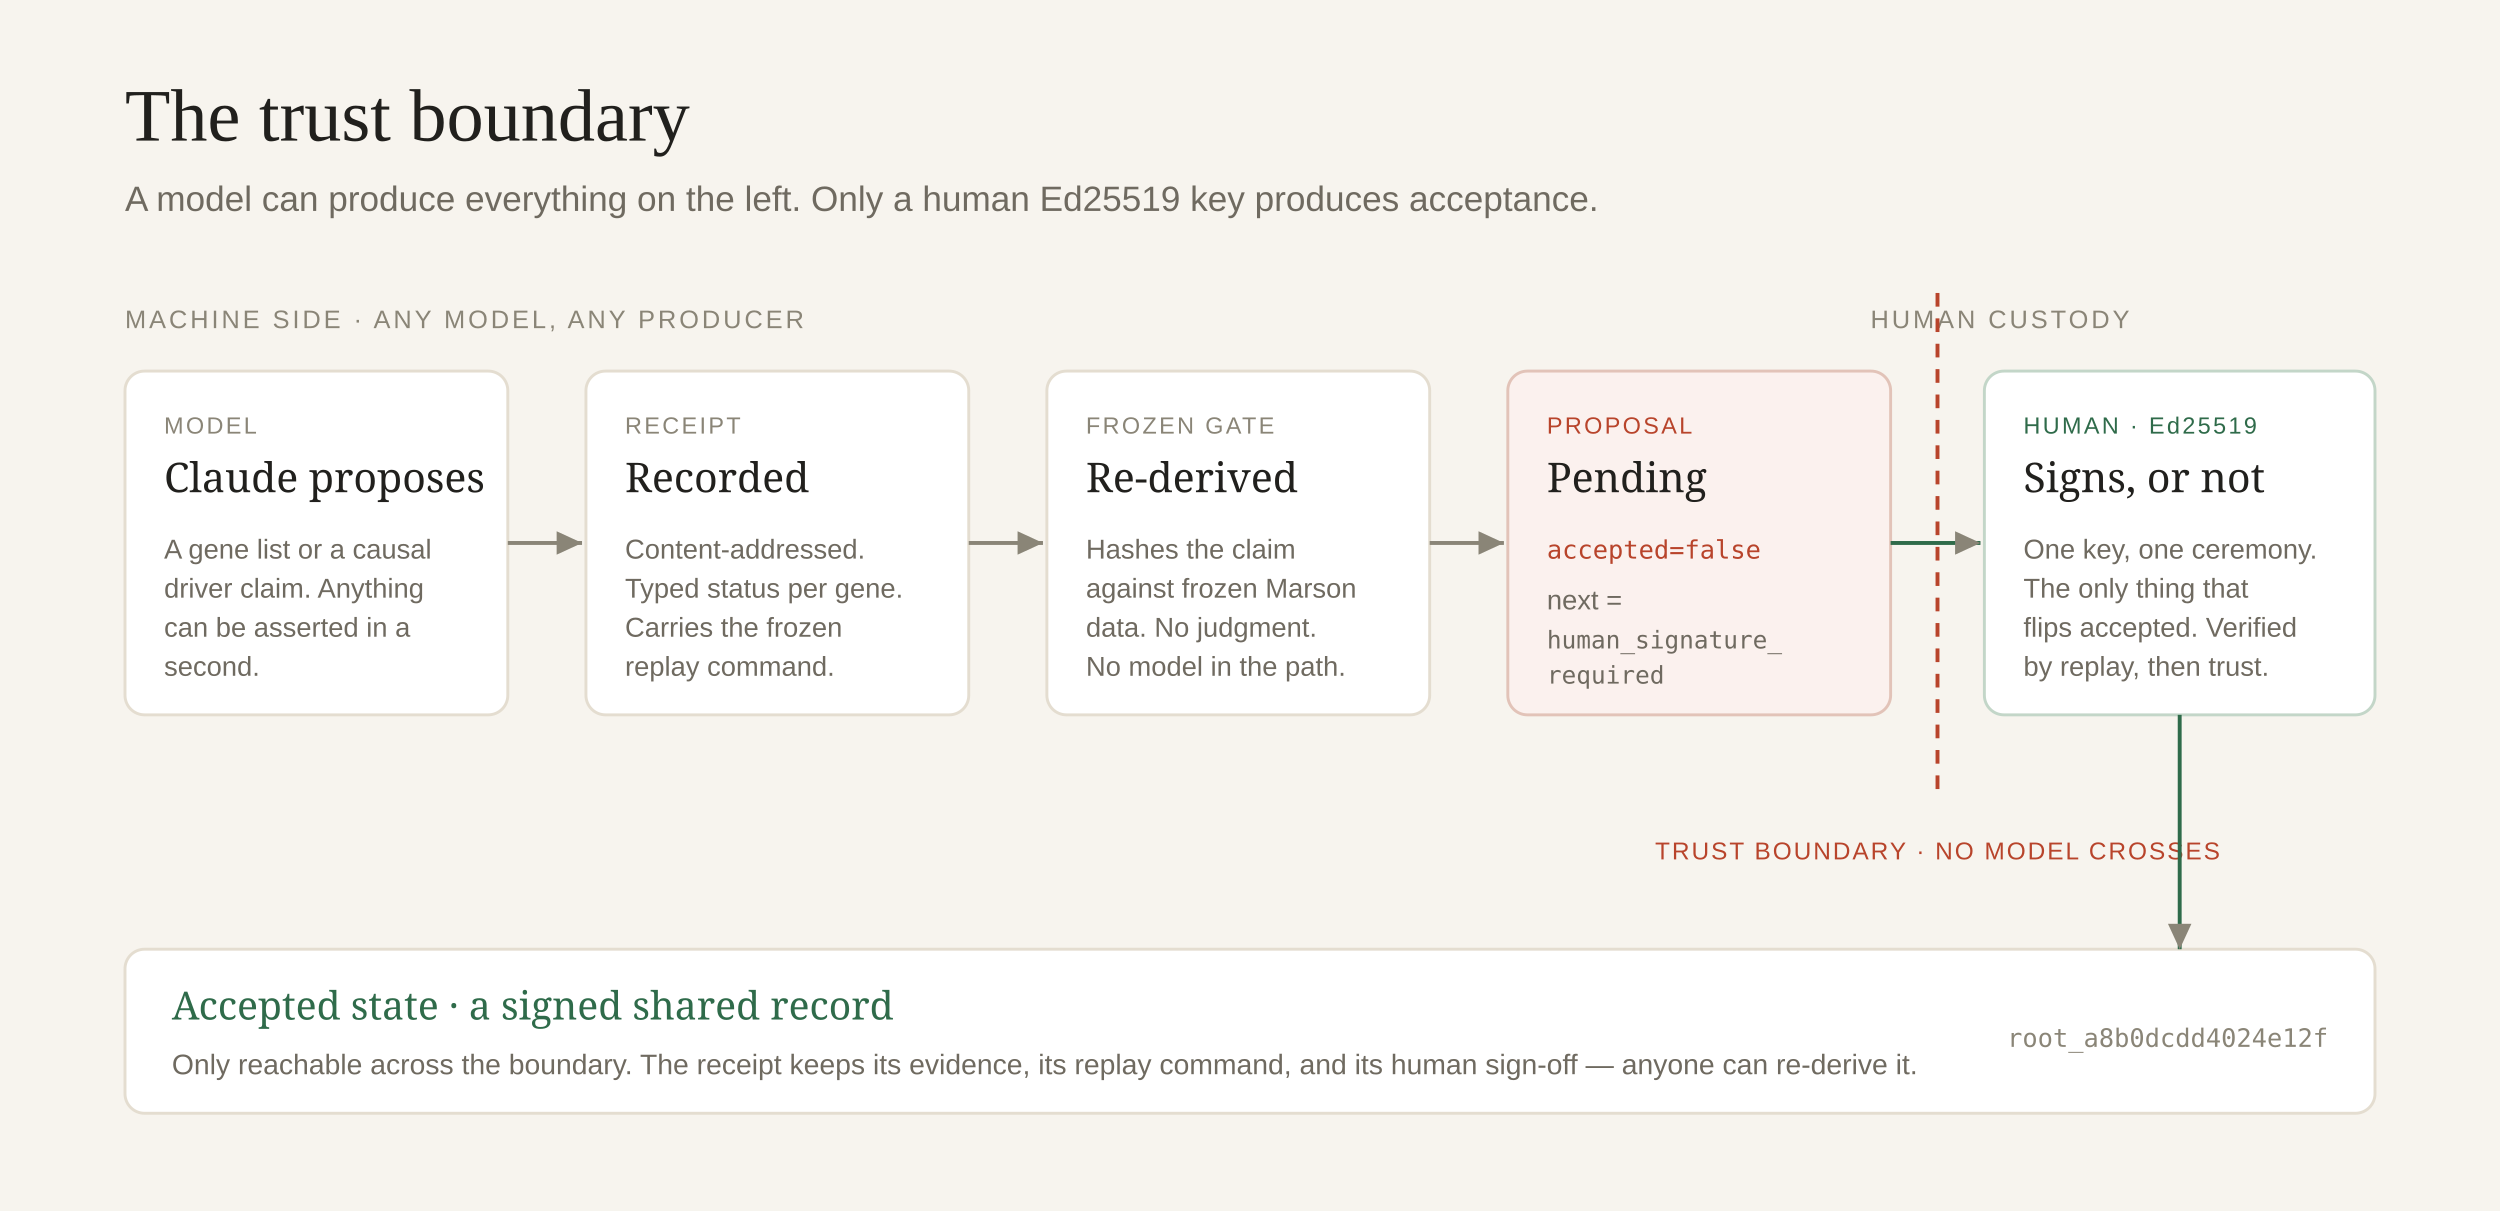
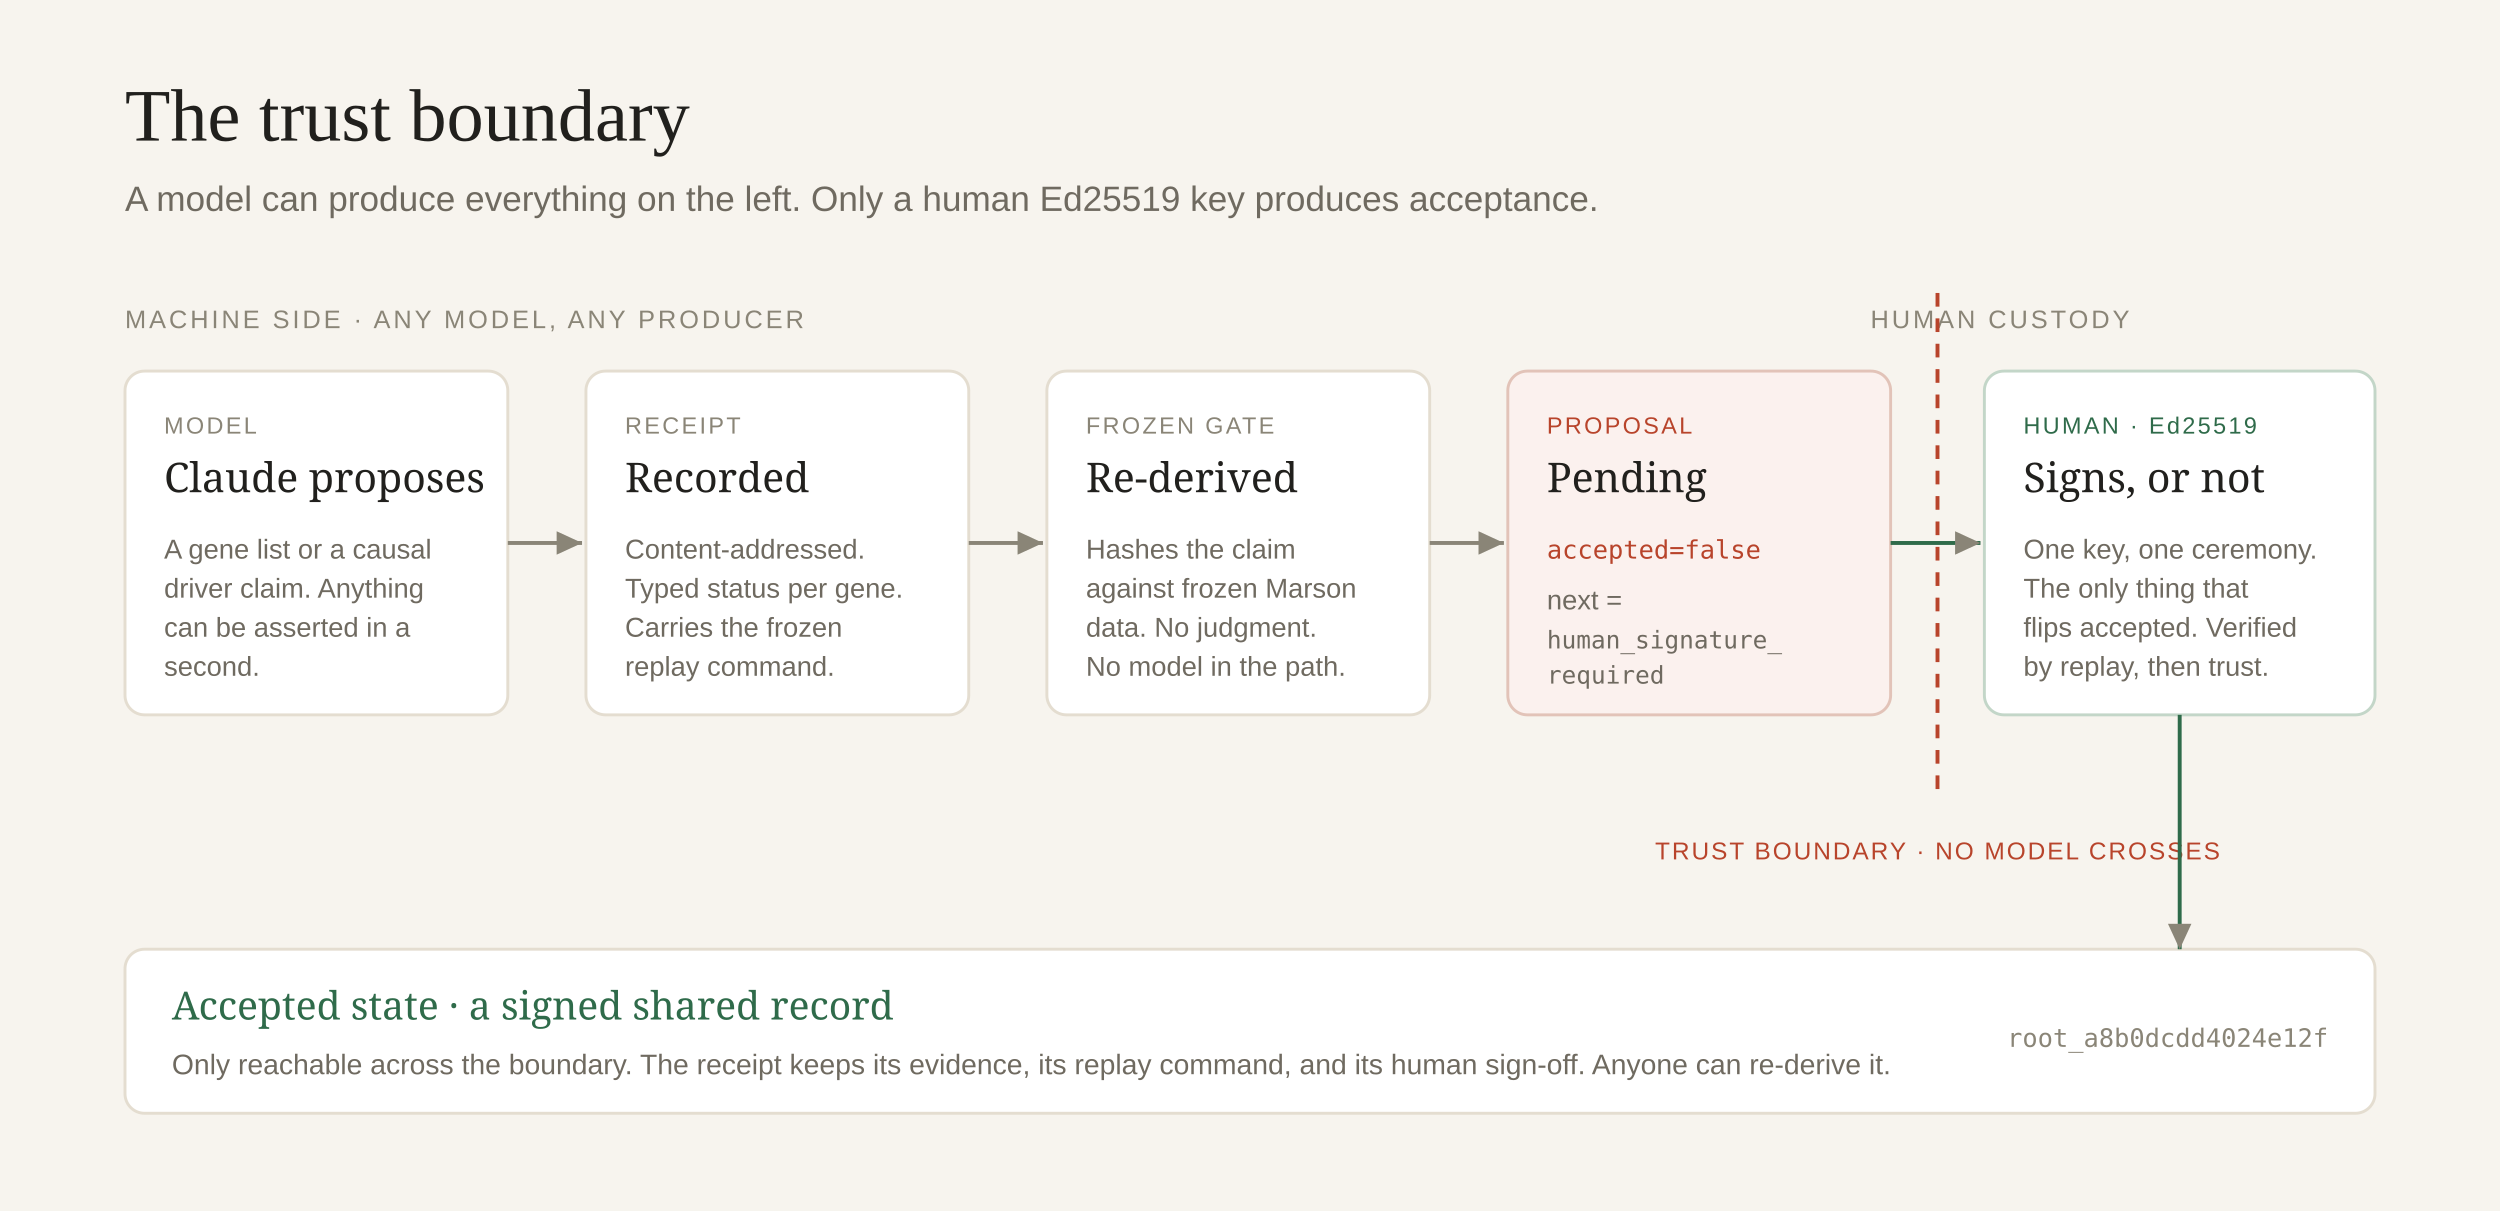
<svg xmlns="http://www.w3.org/2000/svg" width="1280" height="620" viewBox="0 0 1280 620" font-family="Helvetica Neue, Arial, sans-serif">
  <defs>
    <marker id="arrow" markerWidth="9" markerHeight="9" refX="6.5" refY="3" orient="auto" markerUnits="strokeWidth">
      <path d="M0,0 L6.5,3 L0,6 z" fill="#8a8577" />
    </marker>
  </defs>
  <rect x="0" y="0" width="1280" height="620" fill="#f7f4ee" />
  <text x="64" y="72" font-family="Georgia, 'Times New Roman', serif" font-size="38" fill="#21201d">The trust boundary</text>
  <text x="64" y="108" font-size="18" fill="#6f6a60">A model can produce everything on the left. Only a human Ed25519 key produces acceptance.</text>
  <text x="64" y="168" font-size="13" letter-spacing="1.5" fill="#8a8577">MACHINE SIDE · ANY MODEL, ANY PRODUCER</text>
  <text x="1024" y="168" font-size="13" letter-spacing="1.5" fill="#8a8577" text-anchor="middle">HUMAN CUSTODY</text>
  <rect x="64" y="190" width="196" height="176" rx="10" fill="#ffffff" stroke="#e4ddd0" stroke-width="1.5" />
  <text x="84" y="222" font-size="12" letter-spacing="1.2" fill="#8a8577">MODEL</text>
  <text x="84" y="252" font-family="Georgia, serif" font-size="21" fill="#21201d">Claude proposes</text>
  <text x="84" y="286" font-size="14" fill="#6f6a60">A gene list or a causal</text>
  <text x="84" y="306" font-size="14" fill="#6f6a60">driver claim. Anything</text>
  <text x="84" y="326" font-size="14" fill="#6f6a60">can be asserted in a</text>
  <text x="84" y="346" font-size="14" fill="#6f6a60">second.</text>
  <rect x="300" y="190" width="196" height="176" rx="10" fill="#ffffff" stroke="#e4ddd0" stroke-width="1.5" />
  <text x="320" y="222" font-size="12" letter-spacing="1.2" fill="#8a8577">RECEIPT</text>
  <text x="320" y="252" font-family="Georgia, serif" font-size="21" fill="#21201d">Recorded</text>
  <text x="320" y="286" font-size="14" fill="#6f6a60">Content-addressed.</text>
  <text x="320" y="306" font-size="14" fill="#6f6a60">Typed status per gene.</text>
  <text x="320" y="326" font-size="14" fill="#6f6a60">Carries the frozen</text>
  <text x="320" y="346" font-size="14" fill="#6f6a60">replay command.</text>
  <rect x="536" y="190" width="196" height="176" rx="10" fill="#ffffff" stroke="#e4ddd0" stroke-width="1.5" />
  <text x="556" y="222" font-size="12" letter-spacing="1.2" fill="#8a8577">FROZEN GATE</text>
  <text x="556" y="252" font-family="Georgia, serif" font-size="21" fill="#21201d">Re-derived</text>
  <text x="556" y="286" font-size="14" fill="#6f6a60">Hashes the claim</text>
  <text x="556" y="306" font-size="14" fill="#6f6a60">against frozen Marson</text>
  <text x="556" y="326" font-size="14" fill="#6f6a60">data. No judgment.</text>
  <text x="556" y="346" font-size="14" fill="#6f6a60">No model in the path.</text>
  <rect x="772" y="190" width="196" height="176" rx="10" fill="#fbf1ee" stroke="#e2c3b8" stroke-width="1.5" />
  <text x="792" y="222" font-size="12" letter-spacing="1.2" fill="#b8442b">PROPOSAL</text>
  <text x="792" y="252" font-family="Georgia, serif" font-size="21" fill="#21201d">Pending</text>
  <text x="792" y="286" font-family="SF Mono, Menlo, monospace" font-size="13" fill="#b8442b">accepted=false</text>
  <text x="792" y="312" font-size="14" fill="#6f6a60">next =</text>
  <text x="792" y="332" font-family="SF Mono, Menlo, monospace" font-size="12.5" fill="#6f6a60">human_signature_</text>
  <text x="792" y="350" font-family="SF Mono, Menlo, monospace" font-size="12.5" fill="#6f6a60">required</text>
  <line x1="992" y1="150" x2="992" y2="410" stroke="#b8442b" stroke-width="2" stroke-dasharray="7 6" />
  <text x="992" y="440" font-size="12.5" letter-spacing="1" fill="#b8442b" text-anchor="middle">TRUST BOUNDARY · NO MODEL CROSSES</text>
  <rect x="1016" y="190" width="200" height="176" rx="10" fill="#ffffff" stroke="#c3d6c8" stroke-width="1.5" />
  <text x="1036" y="222" font-size="12" letter-spacing="1.2" fill="#2f6b4a">HUMAN · Ed25519</text>
  <text x="1036" y="252" font-family="Georgia, serif" font-size="21" fill="#21201d">Signs, or not</text>
  <text x="1036" y="286" font-size="14" fill="#6f6a60">One key, one ceremony.</text>
  <text x="1036" y="306" font-size="14" fill="#6f6a60">The only thing that</text>
  <text x="1036" y="326" font-size="14" fill="#6f6a60">flips accepted. Verified</text>
  <text x="1036" y="346" font-size="14" fill="#6f6a60">by replay, then trust.</text>
  <line x1="260" y1="278" x2="298" y2="278" stroke="#8a8577" stroke-width="2" marker-end="url(#arrow)" />
  <line x1="496" y1="278" x2="534" y2="278" stroke="#8a8577" stroke-width="2" marker-end="url(#arrow)" />
  <line x1="732" y1="278" x2="770" y2="278" stroke="#8a8577" stroke-width="2" marker-end="url(#arrow)" />
  <line x1="968" y1="278" x2="1014" y2="278" stroke="#2f6b4a" stroke-width="2" marker-end="url(#arrow)" />
  <rect x="64" y="486" width="1152" height="84" rx="10" fill="#ffffff" stroke="#e4ddd0" stroke-width="1.5" />
  <text x="88" y="522" font-family="Georgia, serif" font-size="20" fill="#2f6b4a">Accepted state · a signed shared record</text>
-   <text x="88" y="550" font-size="14.5" fill="#6f6a60">Only reachable across the boundary. The receipt keeps its evidence, its replay command, and its human sign-off — anyone can re-derive it.</text>
+   <text x="88" y="550" font-size="14.5" fill="#6f6a60">Only reachable across the boundary. The receipt keeps its evidence, its replay command, and its human sign-off. Anyone can re-derive it.</text>
  <text x="1192" y="536" font-family="SF Mono, Menlo, monospace" font-size="13" fill="#8a8577" text-anchor="end">root_a8b0dcdd4024e12f</text>
  <path d="M1116,366 L1116,486" stroke="#2f6b4a" stroke-width="2" fill="none" marker-end="url(#arrow)" />
</svg>
